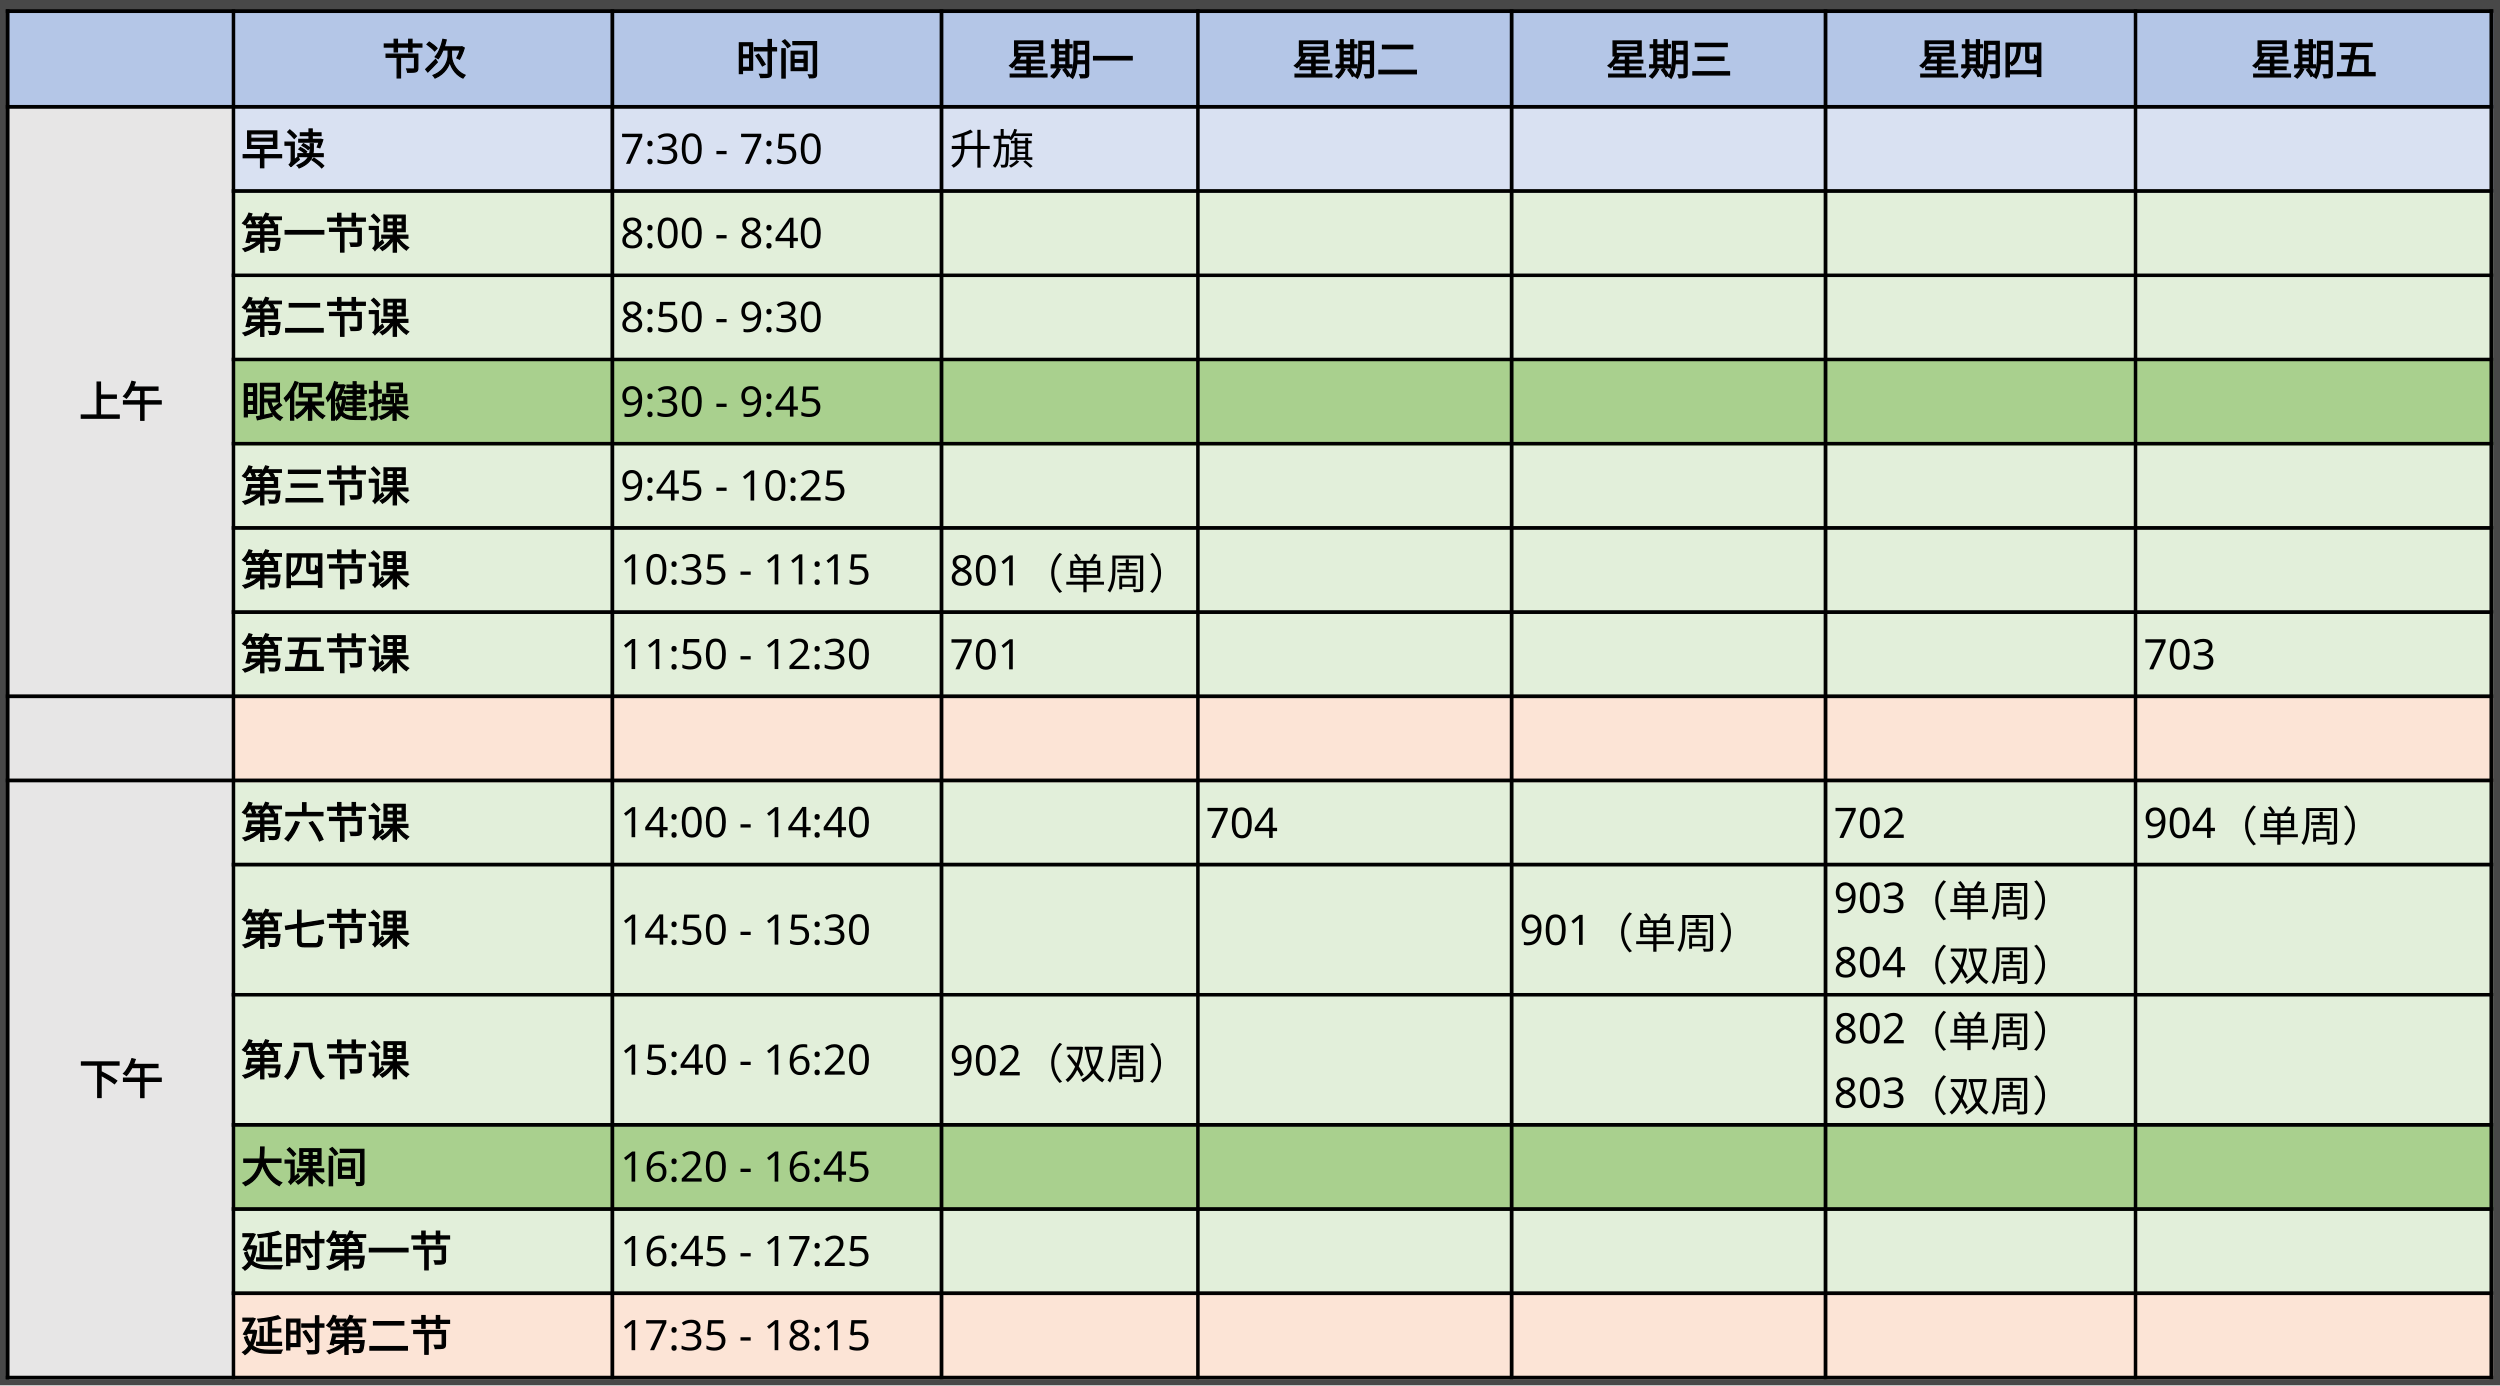
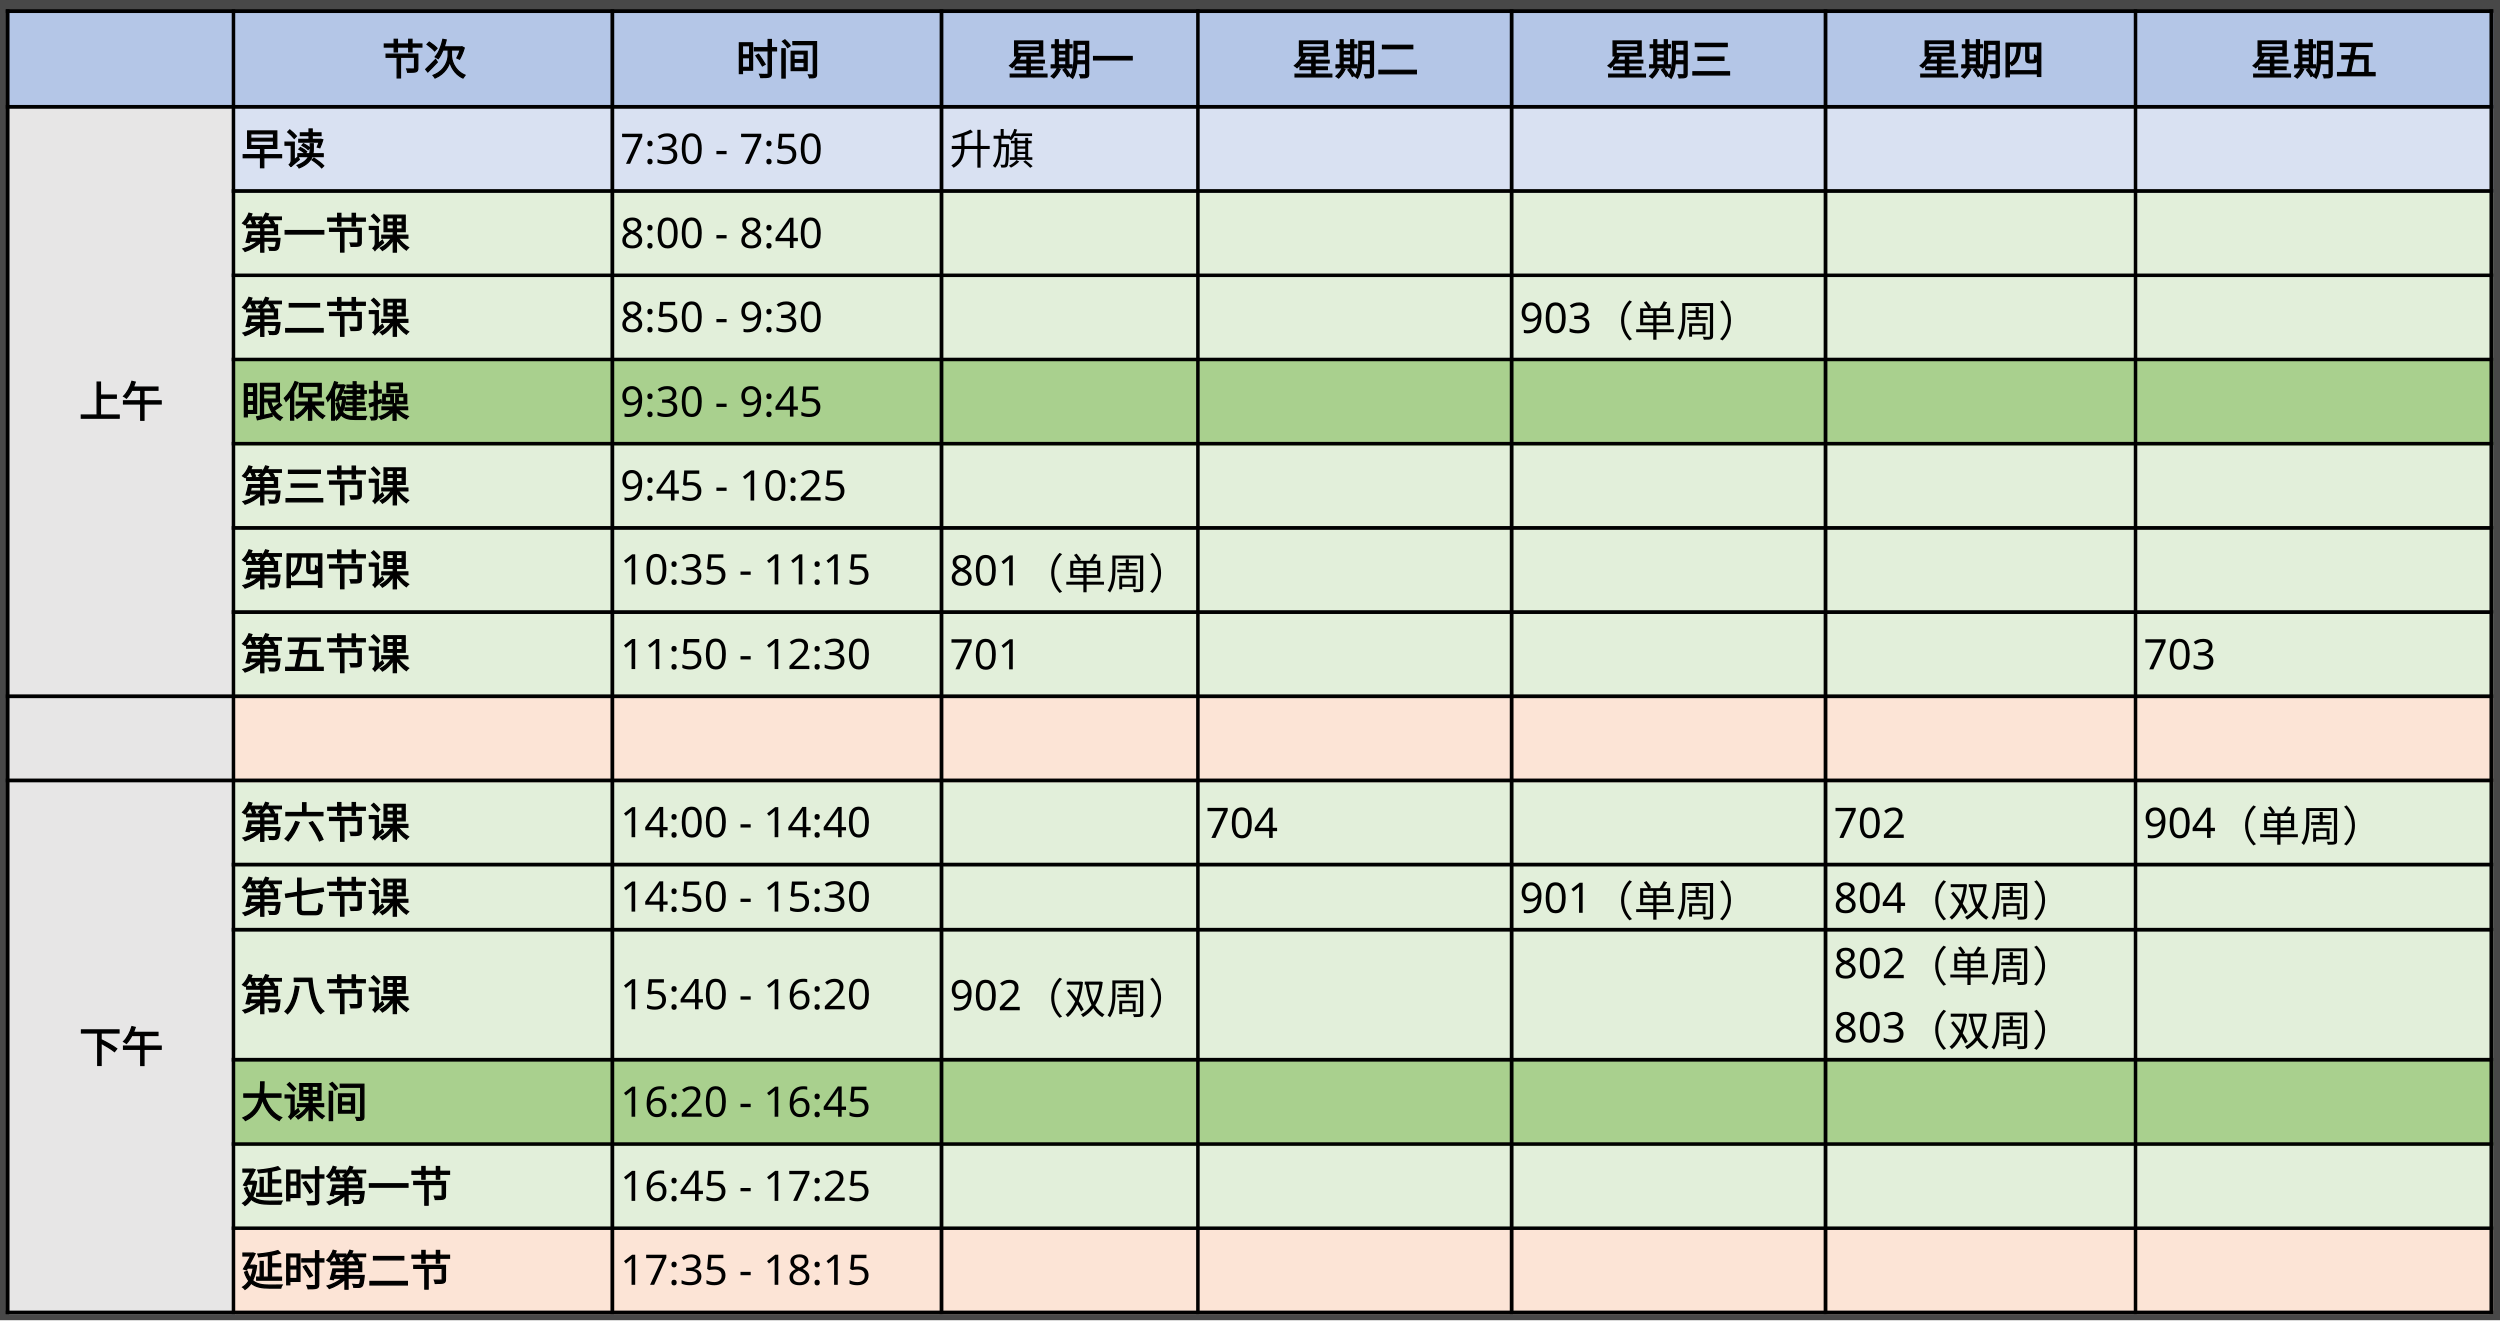
- <svg xmlns="http://www.w3.org/2000/svg" x="0" y="0" width="998" height="553" viewBox="0 0 998 553" version="1.1" style="display: block;margin-left: auto;margin-right: auto;">
+ <svg xmlns="http://www.w3.org/2000/svg" x="0" y="0" width="998" height="527" viewBox="0 0 998 527" version="1.1" style="display: block;margin-left: auto;margin-right: auto;">
  <defs>
    <clipPath id="c_1">
-       <path d="M0,0H998V553H0Z" />
+       <path d="M0,0H998V527H0Z" />
    </clipPath>
    <clipPath id="c0">
-       <path d="M-.2 554.2V-.9H999.5V554.2Z" />
+       <path d="M-.2 528.2V-1H999.5V528.2Z" />
    </clipPath>
    <clipPath id="c1">
-       <path d="M3.5 550.9V4.9H995.6v546Z" />
+       <path d="M3.5 524.9V4.9H995.6v520Z" />
    </clipPath>
    <style>
text { white-space: pre; }
path, image { pointer-events: none; }

.s0{font-size:16.81px;font-family:STSongti-SC-Bold_d;fill:#000;stroke:#000;stroke-width:0.5;}
.s1{font-size:16.81px;font-family:TimesNewRomanPSMT_i;fill:#000;}
.s2{font-size:16.81px;font-family:STSongti-SC-Regular_n;fill:#000;}

.g0{fill:#484848;}
.g1{fill:#B4C6E7;}
.g2{fill:#E7E6E6;}
.g3{fill:#D9E1F2;}
.g4{fill:#E2EFDA;}
.g5{fill:#A9D08E;}
.g6{fill:#FCE4D6;}
.g7{fill:#000;}

</style>
  </defs>
-   <path d="M0 0V553H998V0Z" fill="#FFFFFF" stroke="none" />
+   <path d="M0 0V527H998V0Z" fill="#FFFFFF" stroke="none" />
  <g clip-path="url(#c_1)">
    <g clip-path="url(#c0)">
-       <path d="M0 553.9H998.5V0H0V553.9Z" class="g0" />
+       <path d="M0 527.9H998.5V0H0V527.9Z" class="g0" />
    </g>
    <g clip-path="url(#c1)">
      <path fill-rule="evenodd" d="M3.6 5H94V43.3H3.6V5Z" class="g1" />
      <path fill-rule="evenodd" d="M93.8 5H245.2V43.3H93.8V5Z" class="g1" />
      <path fill-rule="evenodd" d="M245.1 5H376.5V43.3H245.1V5Z" class="g1" />
      <path fill-rule="evenodd" d="M376.3 5H479V43.3H376.3V5Z" class="g1" />
      <path fill-rule="evenodd" d="M478.8 5H604.2V43.3H478.8V5Z" class="g1" />
      <path fill-rule="evenodd" d="M604 5H729.4V43.3H604V5Z" class="g1" />
      <path fill-rule="evenodd" d="M729.2 5h124V43.3h-124V5Z" class="g1" />
      <path fill-rule="evenodd" d="M853 5H995.3V43.3H853V5Z" class="g1" />
      <path fill-rule="evenodd" d="M3.6 43.2H94V278.7H3.6V43.2Z" class="g2" />
      <path fill-rule="evenodd" d="M3.6 278.6H94v33.7H3.6V278.6Z" class="g2" />
-       <path fill-rule="evenodd" d="M3.6 312.1H94V550.6H3.6V312.1Z" class="g2" />
+       <path fill-rule="evenodd" d="M3.6 312.1H94V524.6H3.6V312.1Z" class="g2" />
    </g>
    <path fill-rule="evenodd" d="M93.8 43.2H245.2V77.1H93.8V43.2Z" class="g3" />
    <path fill-rule="evenodd" d="M245.1 43.2H376.5V77.1H245.1V43.2Z" class="g3" />
    <path fill-rule="evenodd" d="M376.3 43.2H479V77.1H376.3V43.2Z" class="g3" />
    <path fill-rule="evenodd" d="M478.8 43.2H604.2V77.1H478.8V43.2Z" class="g3" />
    <path fill-rule="evenodd" d="M604 43.2H729.4V77.1H604V43.2Z" class="g3" />
    <path fill-rule="evenodd" d="M729.2 43.2h124V77.1h-124V43.2Z" class="g3" />
    <path fill-rule="evenodd" d="M853 43.2H995.3V77.1H853V43.2Z" class="g3" />
    <path fill-rule="evenodd" d="M93.8 76.9H245.2v33.7H93.8V76.9Z" class="g4" />
    <path fill-rule="evenodd" d="M245.1 76.9H376.5v33.7H245.1V76.9Z" class="g4" />
    <path fill-rule="evenodd" d="M376.3 76.9H479v33.7H376.3V76.9Z" class="g4" />
    <path fill-rule="evenodd" d="M478.8 76.9H604.2v33.7H478.8V76.9Z" class="g4" />
    <path fill-rule="evenodd" d="M604 76.9H729.4v33.7H604V76.9Z" class="g4" />
    <path fill-rule="evenodd" d="M729.2 76.9h124v33.7h-124V76.9Z" class="g4" />
    <path fill-rule="evenodd" d="M853 76.9H995.3v33.7H853V76.9Z" class="g4" />
    <path fill-rule="evenodd" d="M93.8 110.4H245.2v33.8H93.8V110.4Z" class="g4" />
    <path fill-rule="evenodd" d="M245.1 110.4H376.5v33.8H245.1V110.4Z" class="g4" />
    <path fill-rule="evenodd" d="M376.3 110.4H479v33.8H376.3V110.4Z" class="g4" />
    <path fill-rule="evenodd" d="M478.8 110.4H604.2v33.8H478.8V110.4Z" class="g4" />
    <path fill-rule="evenodd" d="M604 110.4H729.4v33.8H604V110.4Z" class="g4" />
    <path fill-rule="evenodd" d="M729.2 110.4h124v33.8h-124V110.4Z" class="g4" />
    <path fill-rule="evenodd" d="M853 110.4H995.3v33.8H853V110.4Z" class="g4" />
    <path fill-rule="evenodd" d="M93.8 177.7H245.2v33.8H93.8V177.7Z" class="g4" />
    <path fill-rule="evenodd" d="M245.1 177.7H376.5v33.8H245.1V177.7Z" class="g4" />
    <path fill-rule="evenodd" d="M376.3 177.7H479v33.8H376.3V177.7Z" class="g4" />
    <path fill-rule="evenodd" d="M478.8 177.7H604.2v33.8H478.8V177.7Z" class="g4" />
    <path fill-rule="evenodd" d="M604 177.7H729.4v33.8H604V177.7Z" class="g4" />
    <path fill-rule="evenodd" d="M729.2 177.7h124v33.8h-124V177.7Z" class="g4" />
    <path fill-rule="evenodd" d="M853 177.7H995.3v33.8H853V177.7Z" class="g4" />
    <path fill-rule="evenodd" d="M93.8 211.3H245.2V245H93.8V211.3Z" class="g4" />
    <path fill-rule="evenodd" d="M245.1 211.3H376.5V245H245.1V211.3Z" class="g4" />
    <path fill-rule="evenodd" d="M376.3 211.3H479V245H376.3V211.3Z" class="g4" />
    <path fill-rule="evenodd" d="M478.8 211.3H604.2V245H478.8V211.3Z" class="g4" />
    <path fill-rule="evenodd" d="M604 211.3H729.4V245H604V211.3Z" class="g4" />
    <path fill-rule="evenodd" d="M729.2 211.3h124V245h-124V211.3Z" class="g4" />
    <path fill-rule="evenodd" d="M853 211.3H995.3V245H853V211.3Z" class="g4" />
    <path fill-rule="evenodd" d="M93.8 244.8H245.2v33.9H93.8V244.8Z" class="g4" />
    <path fill-rule="evenodd" d="M245.1 244.8H376.5v33.9H245.1V244.8Z" class="g4" />
    <path fill-rule="evenodd" d="M376.3 244.8H479v33.9H376.3V244.8Z" class="g4" />
    <path fill-rule="evenodd" d="M478.8 244.8H604.2v33.9H478.8V244.8Z" class="g4" />
    <path fill-rule="evenodd" d="M604 244.8H729.4v33.9H604V244.8Z" class="g4" />
    <path fill-rule="evenodd" d="M729.2 244.8h124v33.9h-124V244.8Z" class="g4" />
    <path fill-rule="evenodd" d="M853 244.8H995.3v33.9H853V244.8Z" class="g4" />
    <path fill-rule="evenodd" d="M93.8 312.1H245.2v33.7H93.8V312.1Z" class="g4" />
    <path fill-rule="evenodd" d="M245.1 312.1H376.5v33.7H245.1V312.1Z" class="g4" />
    <path fill-rule="evenodd" d="M376.3 312.1H479v33.7H376.3V312.1Z" class="g4" />
    <path fill-rule="evenodd" d="M478.8 312.1H604.2v33.7H478.8V312.1Z" class="g4" />
    <path fill-rule="evenodd" d="M604 312.1H729.4v33.7H604V312.1Z" class="g4" />
    <path fill-rule="evenodd" d="M729.2 312.1h124v33.7h-124V312.1Z" class="g4" />
    <path fill-rule="evenodd" d="M853 312.1H995.3v33.7H853V312.1Z" class="g4" />
-     <path fill-rule="evenodd" d="M93.8 345.7H245.2v52.2H93.8V345.7Z" class="g4" />
-     <path fill-rule="evenodd" d="M245.1 345.7H376.5v52.2H245.1V345.7Z" class="g4" />
-     <path fill-rule="evenodd" d="M376.3 345.7H479v52.2H376.3V345.7Z" class="g4" />
-     <path fill-rule="evenodd" d="M478.8 345.7H604.2v52.2H478.8V345.7Z" class="g4" />
-     <path fill-rule="evenodd" d="M604 345.7H729.4v52.2H604V345.7Z" class="g4" />
-     <path fill-rule="evenodd" d="M729.2 345.7h124v52.2h-124V345.7Z" class="g4" />
-     <path fill-rule="evenodd" d="M853 345.7H995.3v52.2H853V345.7Z" class="g4" />
-     <path fill-rule="evenodd" d="M93.8 397.7H245.2v52.1H93.8V397.7Z" class="g4" />
-     <path fill-rule="evenodd" d="M245.1 397.7H376.5v52.1H245.1V397.7Z" class="g4" />
-     <path fill-rule="evenodd" d="M376.3 397.7H479v52.1H376.3V397.7Z" class="g4" />
-     <path fill-rule="evenodd" d="M478.8 397.7H604.2v52.1H478.8V397.7Z" class="g4" />
-     <path fill-rule="evenodd" d="M604 397.7H729.4v52.1H604V397.7Z" class="g4" />
-     <path fill-rule="evenodd" d="M729.2 397.7h124v52.1h-124V397.7Z" class="g4" />
-     <path fill-rule="evenodd" d="M853 397.7H995.3v52.1H853V397.7Z" class="g4" />
-     <path fill-rule="evenodd" d="M93.8 483.2H245.2v33.9H93.8V483.2Z" class="g4" />
-     <path fill-rule="evenodd" d="M245.1 483.2H376.5v33.9H245.1V483.2Z" class="g4" />
-     <path fill-rule="evenodd" d="M376.3 483.2H479v33.9H376.3V483.2Z" class="g4" />
-     <path fill-rule="evenodd" d="M478.8 483.2H604.2v33.9H478.8V483.2Z" class="g4" />
-     <path fill-rule="evenodd" d="M604 483.2H729.4v33.9H604V483.2Z" class="g4" />
-     <path fill-rule="evenodd" d="M729.2 483.2h124v33.9h-124V483.2Z" class="g4" />
-     <path fill-rule="evenodd" d="M853 483.2H995.3v33.9H853V483.2Z" class="g4" />
+     <path fill-rule="evenodd" d="M93.8 345.7H245.2v26.2H93.8V345.7Z" class="g4" />
+     <path fill-rule="evenodd" d="M245.1 345.7H376.5v26.2H245.1V345.7Z" class="g4" />
+     <path fill-rule="evenodd" d="M376.3 345.7H479v26.2H376.3V345.7Z" class="g4" />
+     <path fill-rule="evenodd" d="M478.8 345.7H604.2v26.2H478.8V345.7Z" class="g4" />
+     <path fill-rule="evenodd" d="M604 345.7H729.4v26.2H604V345.7Z" class="g4" />
+     <path fill-rule="evenodd" d="M729.2 345.7h124v26.2h-124V345.7Z" class="g4" />
+     <path fill-rule="evenodd" d="M853 345.7H995.3v26.2H853V345.7Z" class="g4" />
+     <path fill-rule="evenodd" d="M93.8 371.7H245.2v52.1H93.8V371.7Z" class="g4" />
+     <path fill-rule="evenodd" d="M245.1 371.7H376.5v52.1H245.1V371.7Z" class="g4" />
+     <path fill-rule="evenodd" d="M376.3 371.7H479v52.1H376.3V371.7Z" class="g4" />
+     <path fill-rule="evenodd" d="M478.8 371.7H604.2v52.1H478.8V371.7Z" class="g4" />
+     <path fill-rule="evenodd" d="M604 371.7H729.4v52.1H604V371.7Z" class="g4" />
+     <path fill-rule="evenodd" d="M729.2 371.7h124v52.1h-124V371.7Z" class="g4" />
+     <path fill-rule="evenodd" d="M853 371.7H995.3v52.1H853V371.7Z" class="g4" />
+     <path fill-rule="evenodd" d="M93.8 457.3H245.2V491H93.8V457.3Z" class="g4" />
+     <path fill-rule="evenodd" d="M245.1 457.3H376.5V491H245.1V457.3Z" class="g4" />
+     <path fill-rule="evenodd" d="M376.3 457.3H479V491H376.3V457.3Z" class="g4" />
+     <path fill-rule="evenodd" d="M478.8 457.3H604.2V491H478.8V457.3Z" class="g4" />
+     <path fill-rule="evenodd" d="M604 457.3H729.4V491H604V457.3Z" class="g4" />
+     <path fill-rule="evenodd" d="M729.2 457.3h124V491h-124V457.3Z" class="g4" />
+     <path fill-rule="evenodd" d="M853 457.3H995.3V491H853V457.3Z" class="g4" />
    <path fill-rule="evenodd" d="M93.8 144H245.2v33.9H93.8V144Z" class="g5" />
    <path fill-rule="evenodd" d="M245.1 144H376.5v33.9H245.1V144Z" class="g5" />
    <path fill-rule="evenodd" d="M376.3 144H479v33.9H376.3V144Z" class="g5" />
    <path fill-rule="evenodd" d="M478.8 144H604.2v33.9H478.8V144Z" class="g5" />
    <path fill-rule="evenodd" d="M604 144H729.4v33.9H604V144Z" class="g5" />
    <path fill-rule="evenodd" d="M729.2 144h124v33.9h-124V144Z" class="g5" />
    <path fill-rule="evenodd" d="M853 144H995.3v33.9H853V144Z" class="g5" />
-     <path fill-rule="evenodd" d="M93.8 449.6H245.2v33.7H93.8V449.6Z" class="g5" />
-     <path fill-rule="evenodd" d="M245.1 449.6H376.5v33.7H245.1V449.6Z" class="g5" />
-     <path fill-rule="evenodd" d="M376.3 449.6H479v33.7H376.3V449.6Z" class="g5" />
-     <path fill-rule="evenodd" d="M478.8 449.6H604.2v33.7H478.8V449.6Z" class="g5" />
-     <path fill-rule="evenodd" d="M604 449.6H729.4v33.7H604V449.6Z" class="g5" />
-     <path fill-rule="evenodd" d="M729.2 449.6h124v33.7h-124V449.6Z" class="g5" />
-     <path fill-rule="evenodd" d="M853 449.6H995.3v33.7H853V449.6Z" class="g5" />
+     <path fill-rule="evenodd" d="M93.8 423.6H245.2v33.9H93.8V423.6Z" class="g5" />
+     <path fill-rule="evenodd" d="M245.1 423.6H376.5v33.9H245.1V423.6Z" class="g5" />
+     <path fill-rule="evenodd" d="M376.3 423.6H479v33.9H376.3V423.6Z" class="g5" />
+     <path fill-rule="evenodd" d="M478.8 423.6H604.2v33.9H478.8V423.6Z" class="g5" />
+     <path fill-rule="evenodd" d="M604 423.6H729.4v33.9H604V423.6Z" class="g5" />
+     <path fill-rule="evenodd" d="M729.2 423.6h124v33.9h-124V423.6Z" class="g5" />
+     <path fill-rule="evenodd" d="M853 423.6H995.3v33.9H853V423.6Z" class="g5" />
    <path fill-rule="evenodd" d="M93.8 278.6H245.2v33.7H93.8V278.6Z" class="g6" />
    <path fill-rule="evenodd" d="M245.1 278.6H376.5v33.7H245.1V278.6Z" class="g6" />
    <path fill-rule="evenodd" d="M376.3 278.6H479v33.7H376.3V278.6Z" class="g6" />
    <path fill-rule="evenodd" d="M478.8 278.6H604.2v33.7H478.8V278.6Z" class="g6" />
    <path fill-rule="evenodd" d="M604 278.6H729.4v33.7H604V278.6Z" class="g6" />
    <path fill-rule="evenodd" d="M729.2 278.6h124v33.7h-124V278.6Z" class="g6" />
    <path fill-rule="evenodd" d="M853 278.6H995.3v33.7H853V278.6Z" class="g6" />
-     <path fill-rule="evenodd" d="M93.8 516.9H245.2v33.7H93.8V516.9Z" class="g6" />
-     <path fill-rule="evenodd" d="M245.1 516.9H376.5v33.7H245.1V516.9Z" class="g6" />
-     <path fill-rule="evenodd" d="M376.3 516.9H479v33.7H376.3V516.9Z" class="g6" />
-     <path fill-rule="evenodd" d="M478.8 516.9H604.2v33.7H478.8V516.9Z" class="g6" />
-     <path fill-rule="evenodd" d="M604 516.9H729.4v33.7H604V516.9Z" class="g6" />
-     <path fill-rule="evenodd" d="M729.2 516.9h124v33.7h-124V516.9Z" class="g6" />
-     <path fill-rule="evenodd" d="M853 516.9H995.3v33.7H853V516.9Z" class="g6" />
+     <path fill-rule="evenodd" d="M93.8 490.9H245.2v33.7H93.8V490.9Z" class="g6" />
+     <path fill-rule="evenodd" d="M245.1 490.9H376.5v33.7H245.1V490.9Z" class="g6" />
+     <path fill-rule="evenodd" d="M376.3 490.9H479v33.7H376.3V490.9Z" class="g6" />
+     <path fill-rule="evenodd" d="M478.8 490.9H604.2v33.7H478.8V490.9Z" class="g6" />
+     <path fill-rule="evenodd" d="M604 490.9H729.4v33.7H604V490.9Z" class="g6" />
+     <path fill-rule="evenodd" d="M729.2 490.9h124v33.7h-124V490.9Z" class="g6" />
+     <path fill-rule="evenodd" d="M853 490.9H995.3v33.7H853V490.9Z" class="g6" />
    <g clip-path="url(#c1)">
      <text x="152.5" y="29.8" dx="0 .3" class="s0">节次 </text>
      <text x="293.8" y="29.8" dx="0 .3" class="s0">时间 </text>
      <text x="402.2" y="29.8" dx="0 .3 .3" class="s0">星期一 </text>
      <text x="515.9" y="29.8" dx="0 .3 .3" class="s0">星期二 </text>
      <text x="641.1" y="29.8" dx="0 .3 .3" class="s0">星期三 </text>
      <text x="765.7" y="29.8" dx="0 .3 .3" class="s0">星期四 </text>
      <text x="898.6" y="29.8" dx="0 .3 .3" class="s0">星期五 </text>
      <text x="31.6" y="166.4" dx="0 .3" class="s0">上午 </text>
      <text x="96.3" y="65.6" dx="0 .3" class="s0">早读 </text>
      <text x="247.6" y="65.4" dx="0 .2 .2 .2 .2 0 -.1 .2 .2 .2 .2" class="s1">7:30 - 7:50 </text>
      <text x="379.1" y="65.6" dx="0 .3" class="s2">升旗 </text>
      <text x="96.3" y="99.3" dx="0 .3 .3 .3" class="s0">第一节课 </text>
      <text x="247.6" y="99" dx="0 .2 .2 .2 .2 0 -.1 .2 .2 .2 .2" class="s1">8:00 - 8:40 </text>
      <text x="96.3" y="132.9" dx="0 .3 .3 .3" class="s0">第二节课 </text>
      <text x="247.6" y="132.5" dx="0 .2 .2 .2 .2 0 -.1 .2 .2 .2 .2" class="s1">8:50 - 9:30 </text>
+       <text x="606.6" y="132.9" dx="0 .1 .1 .1 .4 .3 .2" class="s2">903（单周） </text>
      <text x="96.3" y="166.4" dx="0 .3 .3 .3" class="s0">眼保健操 </text>
      <text x="247.6" y="166.3" dx="0 .2 .2 .2 .2 0 -.1 .2 .2 .2 .2" class="s1">9:30 - 9:45 </text>
      <text x="96.3" y="200.2" dx="0 .3 .3 .3" class="s0">第三节课 </text>
      <text x="247.6" y="199.8" dx="0 .2 .2 .2 .2 0 -.1 .2 .2 .2 .2 .2" class="s1">9:45 - 10:25 </text>
      <text x="96.3" y="233.7" dx="0 .3 .3 .3" class="s0">第四节课 </text>
      <text x="247.6" y="233.3" dx="0 .2 .2 .2 .2 .3 0 -.1 0 .2 .2 .2 .2" class="s1">10:35 - 11:15 </text>
      <text x="379.1" y="233.7" dx="0 .1 .1 .1 .2 .3 .4" class="s2">801（单周） </text>
      <text x="96.3" y="267.2" dx="0 .3 .3 .3" class="s0">第五节课 </text>
      <text x="247.6" y="267.1" dx="0 .2 .2 .2 .2 .3 0 -.1 0 .2 .2 .2 .2" class="s1">11:50 - 12:30 </text>
      <text x="379.1" y="267.2" dx="0 .1 .1" class="s2">701 </text>
      <text x="855.7" y="267.2" dx="0 .1 .1" class="s2">703 </text>
-       <text x="31.6" y="436.8" dx="0 .3" class="s0">下午 </text>
+       <text x="31.6" y="424" dx="0 .3" class="s0">下午 </text>
      <text x="96.3" y="334.5" dx="0 .3 .3 .3" class="s0">第六节课 </text>
      <text x="247.6" y="334.2" dx="0 .2 .2 .2 .2 .3 0 -.1 0 .2 .2 .2 .2" class="s1">14:00 - 14:40 </text>
      <text x="481.3" y="334.5" dx="0 .1 .1" class="s2">704 </text>
      <text x="732" y="334.5" dx="0 .1 .1" class="s2">702 </text>
      <text x="855.7" y="334.5" dx="0 .1 .1 .1 .2 .3 .4" class="s2">904（单周） </text>
-       <text x="96.3" y="377.2" dx="0 .3 .3 .3" class="s0">第七节课 </text>
-       <text x="247.6" y="377.1" dx="0 .2 .2 .2 .2 .3 0 -.1 0 .2 .2 .2 .2" class="s1">14:50 - 15:30 </text>
-       <text x="606.6" y="377.2" dx="0 .1 .1 .1 .4 .3 .2" class="s2">901（单周） </text>
-       <text x="732" y="364.4" dx="0 .1 .1 .1 .2 .3 .4" class="s2">903（单周） </text>
-       <text x="732" y="390.1" dx="0 .1 .1 .1 .2 .3 .4" class="s2">804（双周） </text>
-       <text x="96.3" y="429.3" dx="0 .3 .3 .3" class="s0">第八节课 </text>
-       <text x="247.6" y="429" dx="0 .2 .2 .2 .2 .3 0 -.1 0 .2 .2 .2 .2" class="s1">15:40 - 16:20 </text>
-       <text x="379.1" y="429.3" dx="0 .1 .1 .1 .2 .3 .4" class="s2">902（双周） </text>
-       <text x="732" y="416.5" dx="0 .1 .1 .1 .2 .3 .4" class="s2">802（单周） </text>
-       <text x="732" y="442.2" dx="0 .1 .1 .1 .2 .3 .4" class="s2">803（双周） </text>
-       <text x="96.3" y="472" dx="0 .3 .3" class="s0">大课间 </text>
-       <text x="247.6" y="471.7" dx="0 .2 .2 .2 .2 .3 0 -.1 0 .2 .2 .2 .2" class="s1">16:20 - 16:45 </text>
-       <text x="96.3" y="505.6" dx="0 .3 .3 .3 .3" class="s0">延时第一节 </text>
-       <text x="247.6" y="505.4" dx="0 .2 .2 .2 .2 .3 0 -.1 0 .2 .2 .2 .2" class="s1">16:45 - 17:25 </text>
-       <text x="96.3" y="539.3" dx="0 .3 .3 .3 .3" class="s0">延时第二节 </text>
-       <text x="247.6" y="539" dx="0 .2 .2 .2 .2 .3 0 -.1 0 .2 .2 .2 .2" class="s1">17:35 - 18:15 </text>
+       <text x="96.3" y="364.4" dx="0 .3 .3 .3" class="s0">第七节课 </text>
+       <text x="247.6" y="363.9" dx="0 .2 .2 .2 .2 .3 0 -.1 0 .2 .2 .2 .2" class="s1">14:50 - 15:30 </text>
+       <text x="606.6" y="364.4" dx="0 .1 .1 .1 .4 .3 .2" class="s2">901（单周） </text>
+       <text x="732" y="364.4" dx="0 .1 .1 .1 .2 .3 .4" class="s2">804（双周） </text>
+       <text x="96.3" y="403.3" dx="0 .3 .3 .3" class="s0">第八节课 </text>
+       <text x="247.6" y="402.9" dx="0 .2 .2 .2 .2 .3 0 -.1 0 .2 .2 .2 .2" class="s1">15:40 - 16:20 </text>
+       <text x="379.1" y="403.3" dx="0 .1 .1 .1 .2 .3 .4" class="s2">902（双周） </text>
+       <text x="732" y="390.5" dx="0 .1 .1 .1 .2 .3 .4" class="s2">802（单周） </text>
+       <text x="732" y="416.1" dx="0 .1 .1 .1 .2 .3 .4" class="s2">803（双周） </text>
+       <text x="96.3" y="446" dx="0 .3 .3" class="s0">大课间 </text>
+       <text x="247.6" y="445.8" dx="0 .2 .2 .2 .2 .3 0 -.1 0 .2 .2 .2 .2" class="s1">16:20 - 16:45 </text>
+       <text x="96.3" y="479.8" dx="0 .3 .3 .3 .3" class="s0">延时第一节 </text>
+       <text x="247.6" y="479.4" dx="0 .2 .2 .2 .2 .3 0 -.1 0 .2 .2 .2 .2" class="s1">16:45 - 17:25 </text>
+       <text x="96.3" y="513.3" dx="0 .3 .3 .3 .3" class="s0">延时第二节 </text>
+       <text x="247.6" y="512.9" dx="0 .2 .2 .2 .2 .3 0 -.1 0 .2 .2 .2 .2" class="s1">17:35 - 18:15 </text>
    </g>
    <path fill-rule="evenodd" d="M2.3 3.7h993V5.2H2.3V3.7Z" class="g7" />
    <path fill-rule="evenodd" d="M2.3 41.9h993v1.5H2.3V41.9Z" class="g7" />
    <path fill-rule="evenodd" d="M92.5 75.5H995.3V77H92.5V75.5Z" class="g7" />
    <path fill-rule="evenodd" d="M92.5 109.2H995.3v1.4H92.5v-1.4Z" class="g7" />
    <path fill-rule="evenodd" d="M92.5 142.8H995.3v1.4H92.5v-1.4Z" class="g7" />
    <path fill-rule="evenodd" d="M92.5 176.4H995.3v1.4H92.5v-1.4Z" class="g7" />
    <path fill-rule="evenodd" d="M92.5 210H995.3v1.5H92.5V210Z" class="g7" />
    <path fill-rule="evenodd" d="M92.5 243.6H995.3v1.5H92.5v-1.5Z" class="g7" />
    <path fill-rule="evenodd" d="M2.3 277.2h993v1.5H2.3v-1.5Z" class="g7" />
    <path fill-rule="evenodd" d="M2.3 310.8h993v1.5H2.3v-1.5Z" class="g7" />
    <path fill-rule="evenodd" d="M92.5 344.4H995.3v1.5H92.5v-1.5Z" class="g7" />
-     <path fill-rule="evenodd" d="M92.5 396.4H995.3v1.4H92.5v-1.4Z" class="g7" />
-     <path fill-rule="evenodd" d="M92.5 448.3H995.3v1.5H92.5v-1.5Z" class="g7" />
-     <path fill-rule="evenodd" d="M92.5 481.9H995.3v1.5H92.5v-1.5Z" class="g7" />
-     <path fill-rule="evenodd" d="M92.5 515.5H995.3V517H92.5v-1.5Z" class="g7" />
-     <path fill-rule="evenodd" d="M2.3 549.2h993v1.4H2.3v-1.4Z" class="g7" />
-     <path fill-rule="evenodd" d="M2.3 3.7H3.8V550.6H2.3V3.7Z" class="g7" />
-     <path fill-rule="evenodd" d="M92.5 3.7h1.4V550.6H92.5V3.7Z" class="g7" />
-     <path fill-rule="evenodd" d="M243.7 3.7h1.5V550.6h-1.5V3.7Z" class="g7" />
-     <path fill-rule="evenodd" d="M375.1 3.7h1.5V550.6h-1.5V3.7Z" class="g7" />
-     <path fill-rule="evenodd" d="M477.5 3.7h1.4V550.6h-1.4V3.7Z" class="g7" />
-     <path fill-rule="evenodd" d="M602.7 3.7h1.5V550.6h-1.5V3.7Z" class="g7" />
-     <path fill-rule="evenodd" d="M728 3.7h1.5V550.6H728V3.7Z" class="g7" />
-     <path fill-rule="evenodd" d="M851.8 3.7h1.4V550.6h-1.4V3.7Z" class="g7" />
-     <path fill-rule="evenodd" d="M993.8 3.7h1.5V550.6h-1.5V3.7Z" class="g7" />
+     <path fill-rule="evenodd" d="M92.5 370.4H995.3v1.5H92.5v-1.5Z" class="g7" />
+     <path fill-rule="evenodd" d="M92.5 422.3H995.3v1.5H92.5v-1.5Z" class="g7" />
+     <path fill-rule="evenodd" d="M92.5 456H995.3v1.4H92.5V456Z" class="g7" />
+     <path fill-rule="evenodd" d="M92.5 489.6H995.3V491H92.5v-1.4Z" class="g7" />
+     <path fill-rule="evenodd" d="M2.3 523.2h993v1.4H2.3v-1.4Z" class="g7" />
+     <path fill-rule="evenodd" d="M2.3 3.7H3.8V524.6H2.3V3.7Z" class="g7" />
+     <path fill-rule="evenodd" d="M92.5 3.7h1.4V524.6H92.5V3.7Z" class="g7" />
+     <path fill-rule="evenodd" d="M243.7 3.7h1.5V524.6h-1.5V3.7Z" class="g7" />
+     <path fill-rule="evenodd" d="M375.1 3.7h1.5V524.6h-1.5V3.7Z" class="g7" />
+     <path fill-rule="evenodd" d="M477.5 3.7h1.4V524.6h-1.4V3.7Z" class="g7" />
+     <path fill-rule="evenodd" d="M602.7 3.7h1.5V524.6h-1.5V3.7Z" class="g7" />
+     <path fill-rule="evenodd" d="M728 3.7h1.5V524.6H728V3.7Z" class="g7" />
+     <path fill-rule="evenodd" d="M851.8 3.7h1.4V524.6h-1.4V3.7Z" class="g7" />
+     <path fill-rule="evenodd" d="M993.8 3.7h1.5V524.6h-1.5V3.7Z" class="g7" />
  </g>
  <style>

@font-face {
	font-family: STSongti-SC-Bold_d;
	src: url("fonts/STSongti-SC-Bold_d.woff") format("woff");
}

@font-face {
	font-family: STSongti-SC-Regular_n;
	src: url("fonts/STSongti-SC-Regular_n.woff") format("woff");
}

@font-face {
	font-family: TimesNewRomanPSMT_i;
	src: url("fonts/TimesNewRomanPSMT_i.woff") format("woff");
}

</style>
</svg>
